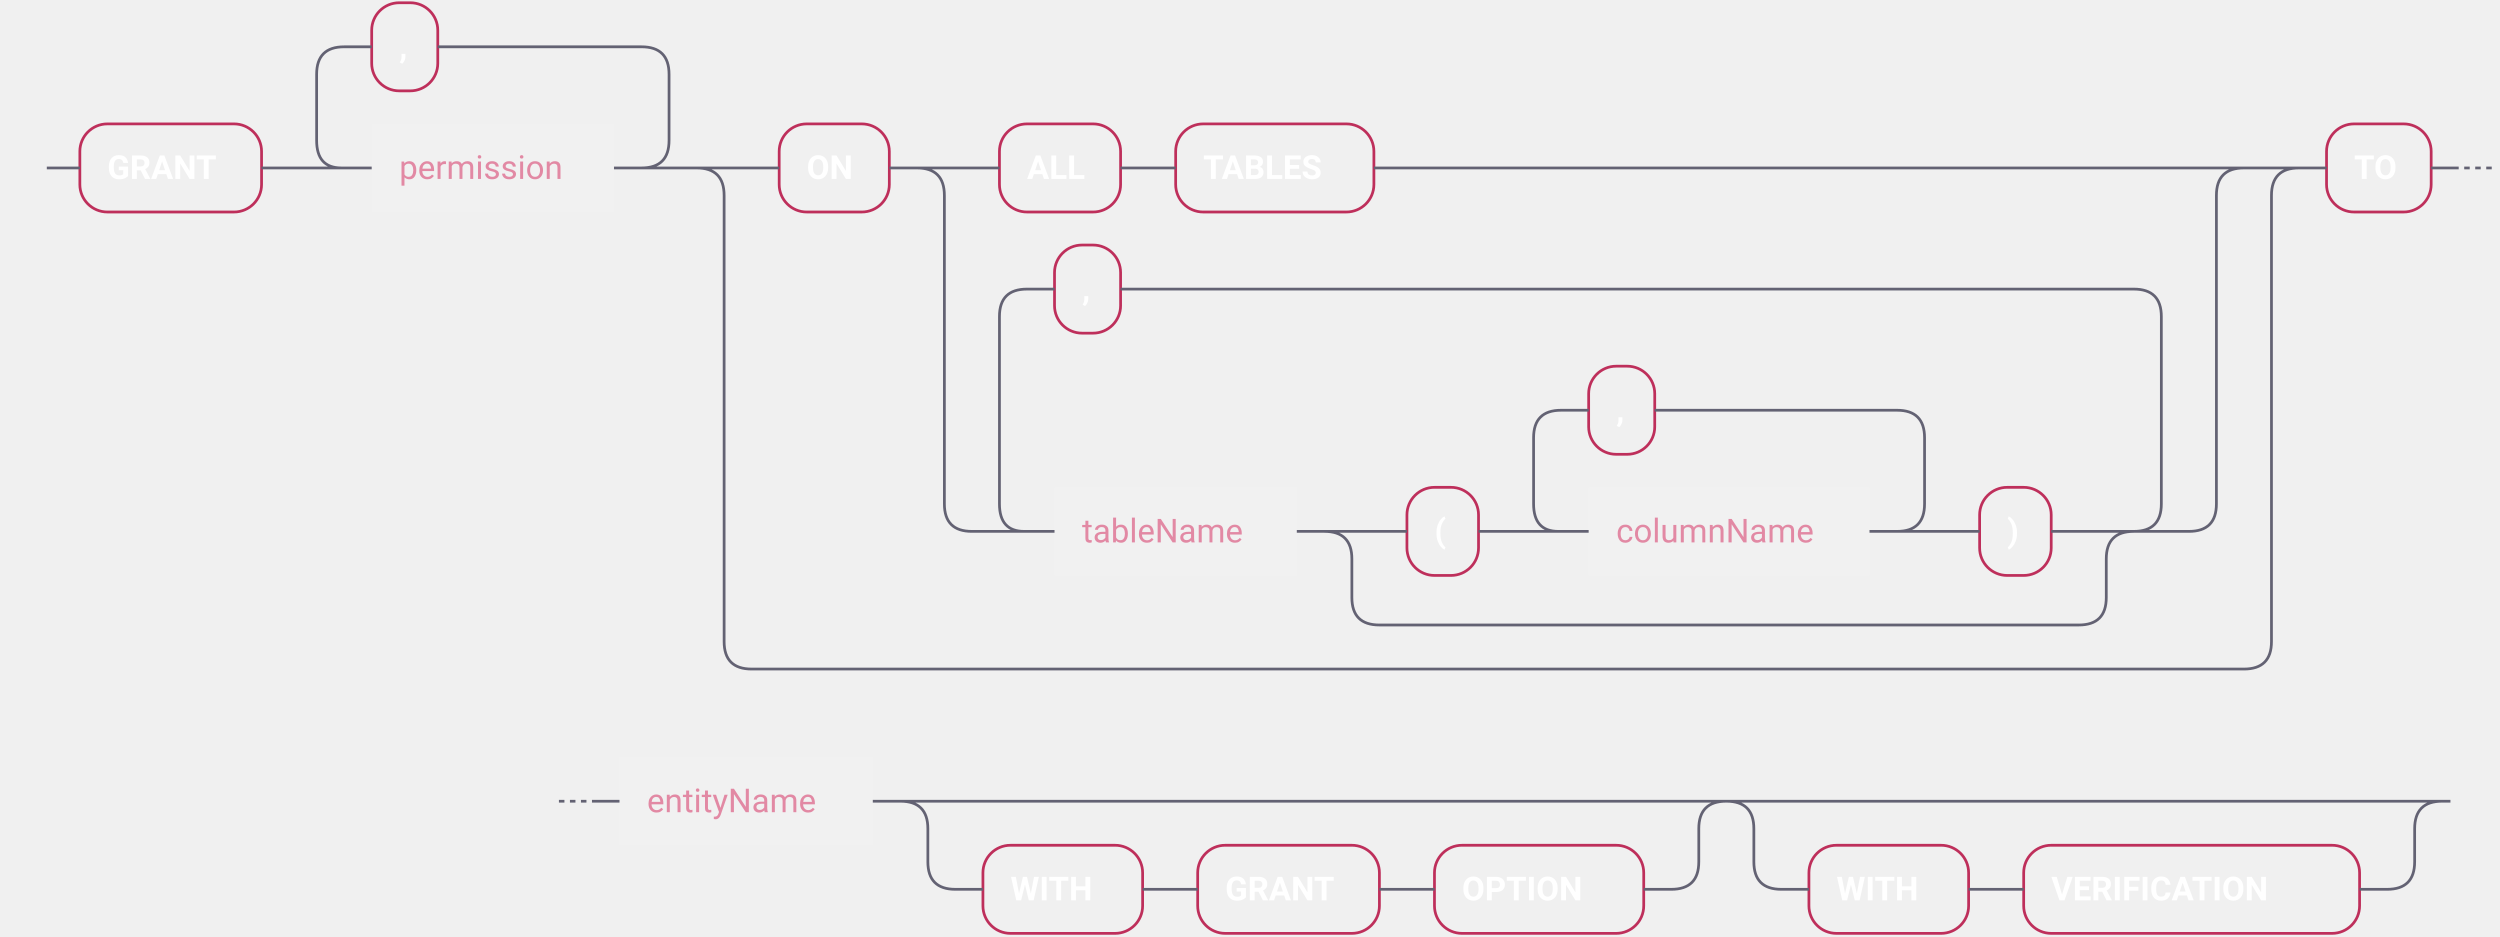
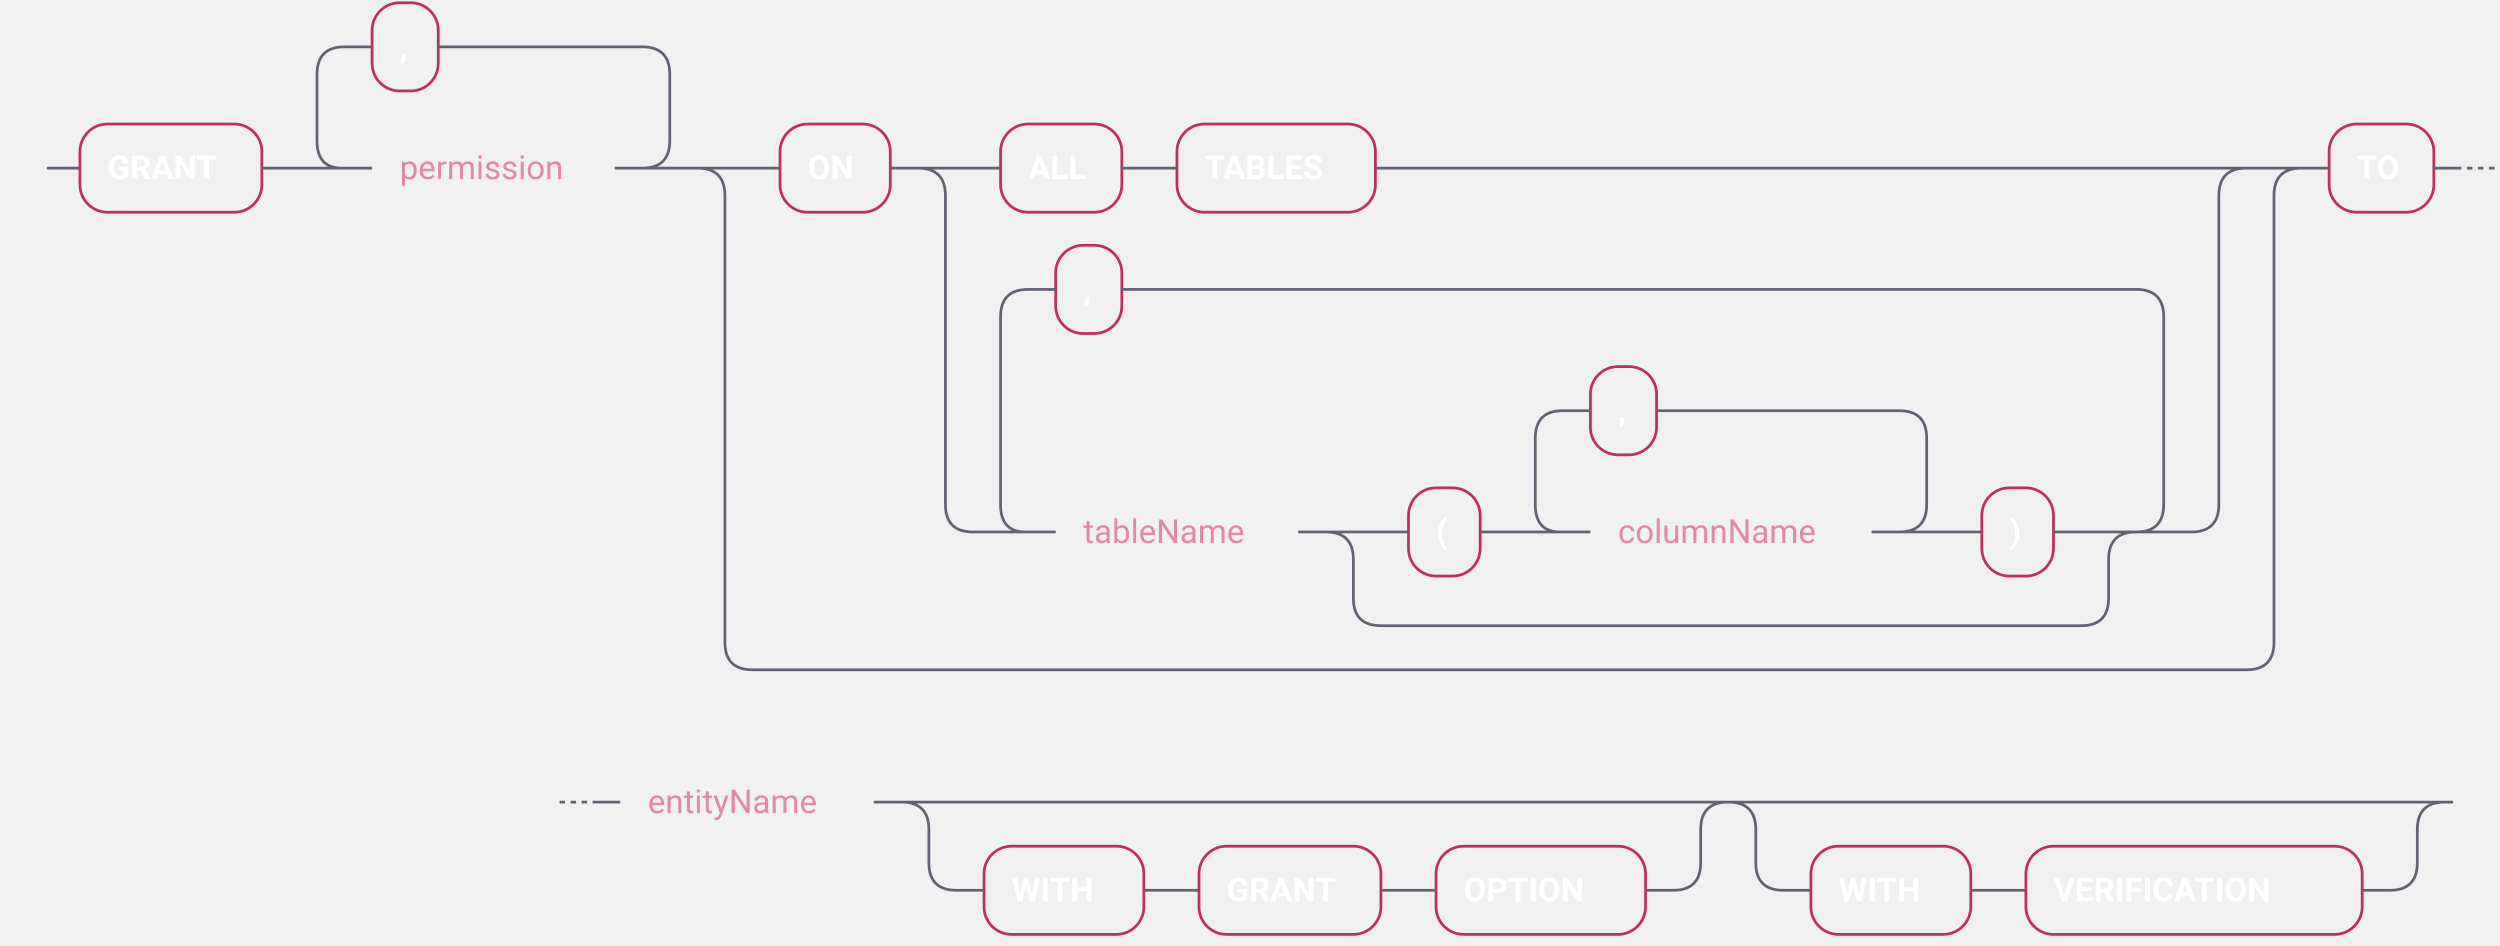
- <svg xmlns="http://www.w3.org/2000/svg" xmlns:xlink="http://www.w3.org/1999/xlink" width="908" height="340">
+ <svg xmlns="http://www.w3.org/2000/svg" xmlns:xlink="http://www.w3.org/1999/xlink" width="907" height="343">
  <defs>
    <style type="text/css">
            @namespace "http://www.w3.org/2000/svg";
            .line                 {fill: none; stroke: #636273;}
            .bold-line            {stroke: #636273; shape-rendering: crispEdges; stroke-width: 2; }
-             .thin-line            {stroke: #636273; shape-rendering: crispEdges}
-             .filled               {fill: #636273; stroke: none;}
-             text.terminal         {font-family: -apple-system, BlinkMacSystemFont, "Segoe UI", Roboto, Ubuntu, Cantarell, Helvetica, sans-serif;
+             .thin-line           {stroke: #636273; shape-rendering: crispEdges}
+             .filled              {fill: #636273; stroke: none;}
+             text.terminal        {font-family: -apple-system, BlinkMacSystemFont, "Segoe UI", Roboto, Ubuntu, Cantarell, Helvetica, sans-serif;
            font-size: 12px;
            fill: #ffffff;
            font-weight: bold;
            }
-             text.nonterminal      {font-family: -apple-system, BlinkMacSystemFont, "Segoe UI", Roboto, Ubuntu, Cantarell, Helvetica, sans-serif;
+             text.nonterminal     {font-family: -apple-system, BlinkMacSystemFont, "Segoe UI", Roboto, Ubuntu, Cantarell, Helvetica, sans-serif;
            font-size: 12px;
            fill: #e289a4;
            font-weight: normal;
            }
-             text.regexp           {font-family: -apple-system, BlinkMacSystemFont, "Segoe UI", Roboto, Ubuntu, Cantarell, Helvetica, sans-serif;
+             text.regexp          {font-family: -apple-system, BlinkMacSystemFont, "Segoe UI", Roboto, Ubuntu, Cantarell, Helvetica, sans-serif;
            font-size: 12px;
            fill: #00141F;
            font-weight: normal;
            }
            rect, circle, polygon {fill: none; stroke: none;}
-             rect.terminal         {fill: none; stroke: #be2f5b;}
-             rect.nonterminal      {fill: rgba(255,255,255,0.1); stroke: none;}
-             rect.text             {fill: none; stroke: none;}
-             polygon.regexp        {fill: #C7ECFF; stroke: #038cbc;}
+             rect.terminal        {fill: none; stroke: #be2f5b;}
+             rect.nonterminal     {fill: rgba(255,255,255,0.1); stroke: none;}
+             rect.text            {fill: none; stroke: none;}
+             polygon.regexp       {fill: #C7ECFF; stroke: #038cbc;}
        </style>
  </defs>
  <polygon points="9 61 1 57 1 65" />
  <polygon points="17 61 9 57 9 65" />
  <rect x="31" y="47" width="66" height="32" rx="10" />
  <rect x="29" y="45" width="66" height="32" class="terminal" rx="10" />
  <text class="terminal" x="39" y="65">GRANT</text>
  <a xlink:href="#permission" xlink:title="permission">
    <rect x="137" y="47" width="88" height="32" />
    <rect x="135" y="45" width="88" height="32" class="nonterminal" />
    <text class="nonterminal" x="145" y="65">permission</text>
  </a>
  <rect x="137" y="3" width="24" height="32" rx="10" />
  <rect x="135" y="1" width="24" height="32" class="terminal" rx="10" />
  <text class="terminal" x="145" y="21">,</text>
  <rect x="285" y="47" width="40" height="32" rx="10" />
  <rect x="283" y="45" width="40" height="32" class="terminal" rx="10" />
  <text class="terminal" x="293" y="65">ON</text>
  <rect x="365" y="47" width="44" height="32" rx="10" />
  <rect x="363" y="45" width="44" height="32" class="terminal" rx="10" />
  <text class="terminal" x="373" y="65">ALL</text>
  <rect x="429" y="47" width="72" height="32" rx="10" />
  <rect x="427" y="45" width="72" height="32" class="terminal" rx="10" />
  <text class="terminal" x="437" y="65">TABLES</text>
  <a xlink:href="#tableName" xlink:title="tableName">
    <rect x="385" y="179" width="88" height="32" />
    <rect x="383" y="177" width="88" height="32" class="nonterminal" />
    <text class="nonterminal" x="393" y="197">tableName</text>
  </a>
  <rect x="513" y="179" width="26" height="32" rx="10" />
  <rect x="511" y="177" width="26" height="32" class="terminal" rx="10" />
  <text class="terminal" x="521" y="197">(</text>
  <a xlink:href="#columnName" xlink:title="columnName">
    <rect x="579" y="179" width="102" height="32" />
    <rect x="577" y="177" width="102" height="32" class="nonterminal" />
    <text class="nonterminal" x="587" y="197">columnName</text>
  </a>
  <rect x="579" y="135" width="24" height="32" rx="10" />
  <rect x="577" y="133" width="24" height="32" class="terminal" rx="10" />
  <text class="terminal" x="587" y="153">,</text>
  <rect x="721" y="179" width="26" height="32" rx="10" />
  <rect x="719" y="177" width="26" height="32" class="terminal" rx="10" />
  <text class="terminal" x="729" y="197">)</text>
  <rect x="385" y="91" width="24" height="32" rx="10" />
  <rect x="383" y="89" width="24" height="32" class="terminal" rx="10" />
  <text class="terminal" x="393" y="109">,</text>
  <rect x="847" y="47" width="38" height="32" rx="10" />
  <rect x="845" y="45" width="38" height="32" class="terminal" rx="10" />
  <text class="terminal" x="855" y="65">TO</text>
  <a xlink:href="#entityName" xlink:title="entityName">
    <rect x="227" y="277" width="92" height="32" />
    <rect x="225" y="275" width="92" height="32" class="nonterminal" />
    <text class="nonterminal" x="235" y="295">entityName</text>
  </a>
  <rect x="359" y="309" width="58" height="32" rx="10" />
  <rect x="357" y="307" width="58" height="32" class="terminal" rx="10" />
  <text class="terminal" x="367" y="327">WITH</text>
  <rect x="437" y="309" width="66" height="32" rx="10" />
  <rect x="435" y="307" width="66" height="32" class="terminal" rx="10" />
  <text class="terminal" x="445" y="327">GRANT</text>
  <rect x="523" y="309" width="76" height="32" rx="10" />
  <rect x="521" y="307" width="76" height="32" class="terminal" rx="10" />
  <text class="terminal" x="531" y="327">OPTION</text>
  <rect x="659" y="309" width="58" height="32" rx="10" />
  <rect x="657" y="307" width="58" height="32" class="terminal" rx="10" />
  <text class="terminal" x="667" y="327">WITH</text>
  <rect x="737" y="309" width="122" height="32" rx="10" />
  <rect x="735" y="307" width="122" height="32" class="terminal" rx="10" />
  <text class="terminal" x="745" y="327">VERIFICATION</text>
  <path class="line" d="m17 61 h2 m0 0 h10 m66 0 h10 m20 0 h10 m88 0 h10 m-128 0 l20 0 m-1 0 q-9 0 -9 -10 l0 -24 q0 -10 10 -10 m108 44 l20 0 m-20 0 q10 0 10 -10 l0 -24 q0 -10 -10 -10 m-108 0 h10 m24 0 h10 m0 0 h64 m40 44 h10 m40 0 h10 m20 0 h10 m44 0 h10 m0 0 h10 m72 0 h10 m0 0 h286 m-462 0 h20 m442 0 h20 m-482 0 q10 0 10 10 m462 0 q0 -10 10 -10 m-472 10 v112 m462 0 v-112 m-462 112 q0 10 10 10 m442 0 q10 0 10 -10 m-432 10 h10 m88 0 h10 m20 0 h10 m26 0 h10 m20 0 h10 m102 0 h10 m-142 0 l20 0 m-1 0 q-9 0 -9 -10 l0 -24 q0 -10 10 -10 m122 44 l20 0 m-20 0 q10 0 10 -10 l0 -24 q0 -10 -10 -10 m-122 0 h10 m24 0 h10 m0 0 h78 m20 44 h10 m26 0 h10 m-274 0 h20 m254 0 h20 m-294 0 q10 0 10 10 m274 0 q0 -10 10 -10 m-284 10 v14 m274 0 v-14 m-274 14 q0 10 10 10 m254 0 q10 0 10 -10 m-264 10 h10 m0 0 h244 m-402 -34 l20 0 m-1 0 q-9 0 -9 -10 l0 -68 q0 -10 10 -10 m402 88 l20 0 m-20 0 q10 0 10 -10 l0 -68 q0 -10 -10 -10 m-402 0 h10 m24 0 h10 m0 0 h358 m-522 -44 h20 m542 0 h20 m-582 0 q10 0 10 10 m562 0 q0 -10 10 -10 m-572 10 v162 m562 0 v-162 m-562 162 q0 10 10 10 m542 0 q10 0 10 -10 m-552 10 h10 m0 0 h532 m20 -182 h10 m38 0 h10 m2 0 l2 0 m2 0 l2 0 m2 0 l2 0 m-702 230 l2 0 m2 0 l2 0 m2 0 l2 0 m2 0 h10 m92 0 h10 m20 0 h10 m0 0 h250 m-280 0 h20 m260 0 h20 m-300 0 q10 0 10 10 m280 0 q0 -10 10 -10 m-290 10 v12 m280 0 v-12 m-280 12 q0 10 10 10 m260 0 q10 0 10 -10 m-270 10 h10 m58 0 h10 m0 0 h10 m66 0 h10 m0 0 h10 m76 0 h10 m40 -32 h10 m0 0 h210 m-240 0 h20 m220 0 h20 m-260 0 q10 0 10 10 m240 0 q0 -10 10 -10 m-250 10 v12 m240 0 v-12 m-240 12 q0 10 10 10 m220 0 q10 0 10 -10 m-230 10 h10 m58 0 h10 m0 0 h10 m122 0 h10 m23 -32 h-3" />
  <polygon points="897 291 905 287 905 295" />
  <polygon points="897 291 889 287 889 295" />
</svg>
